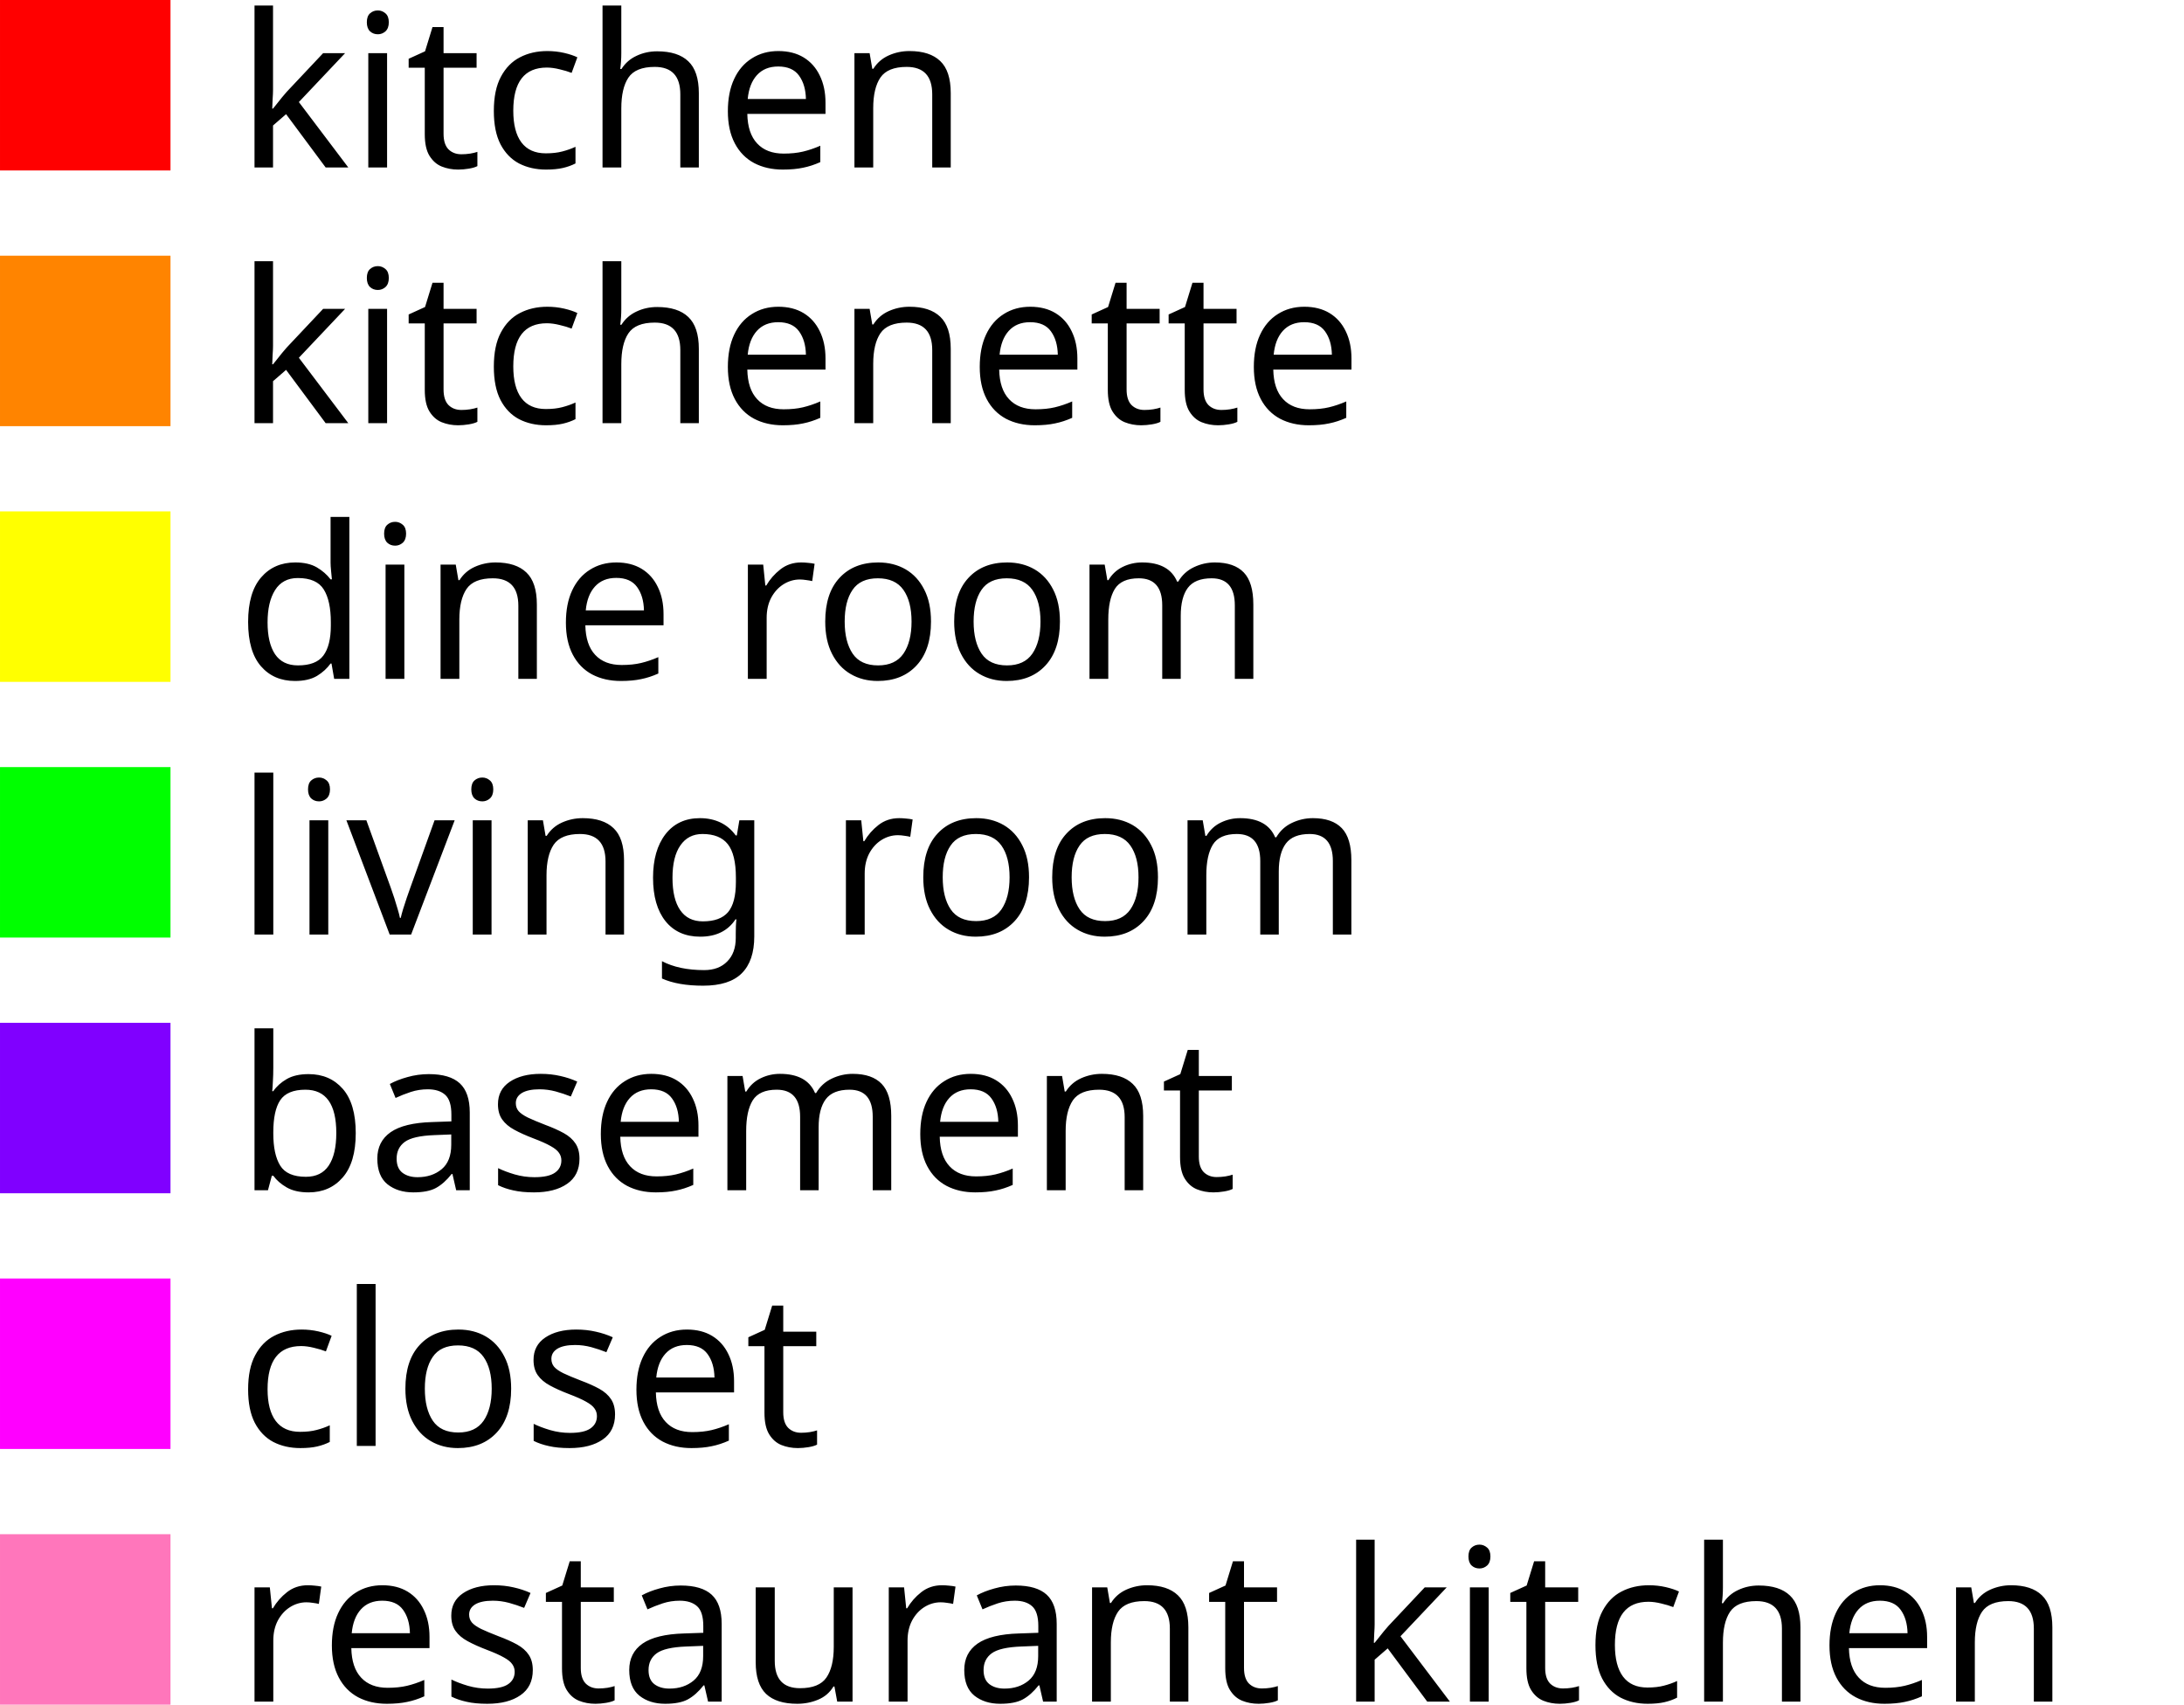
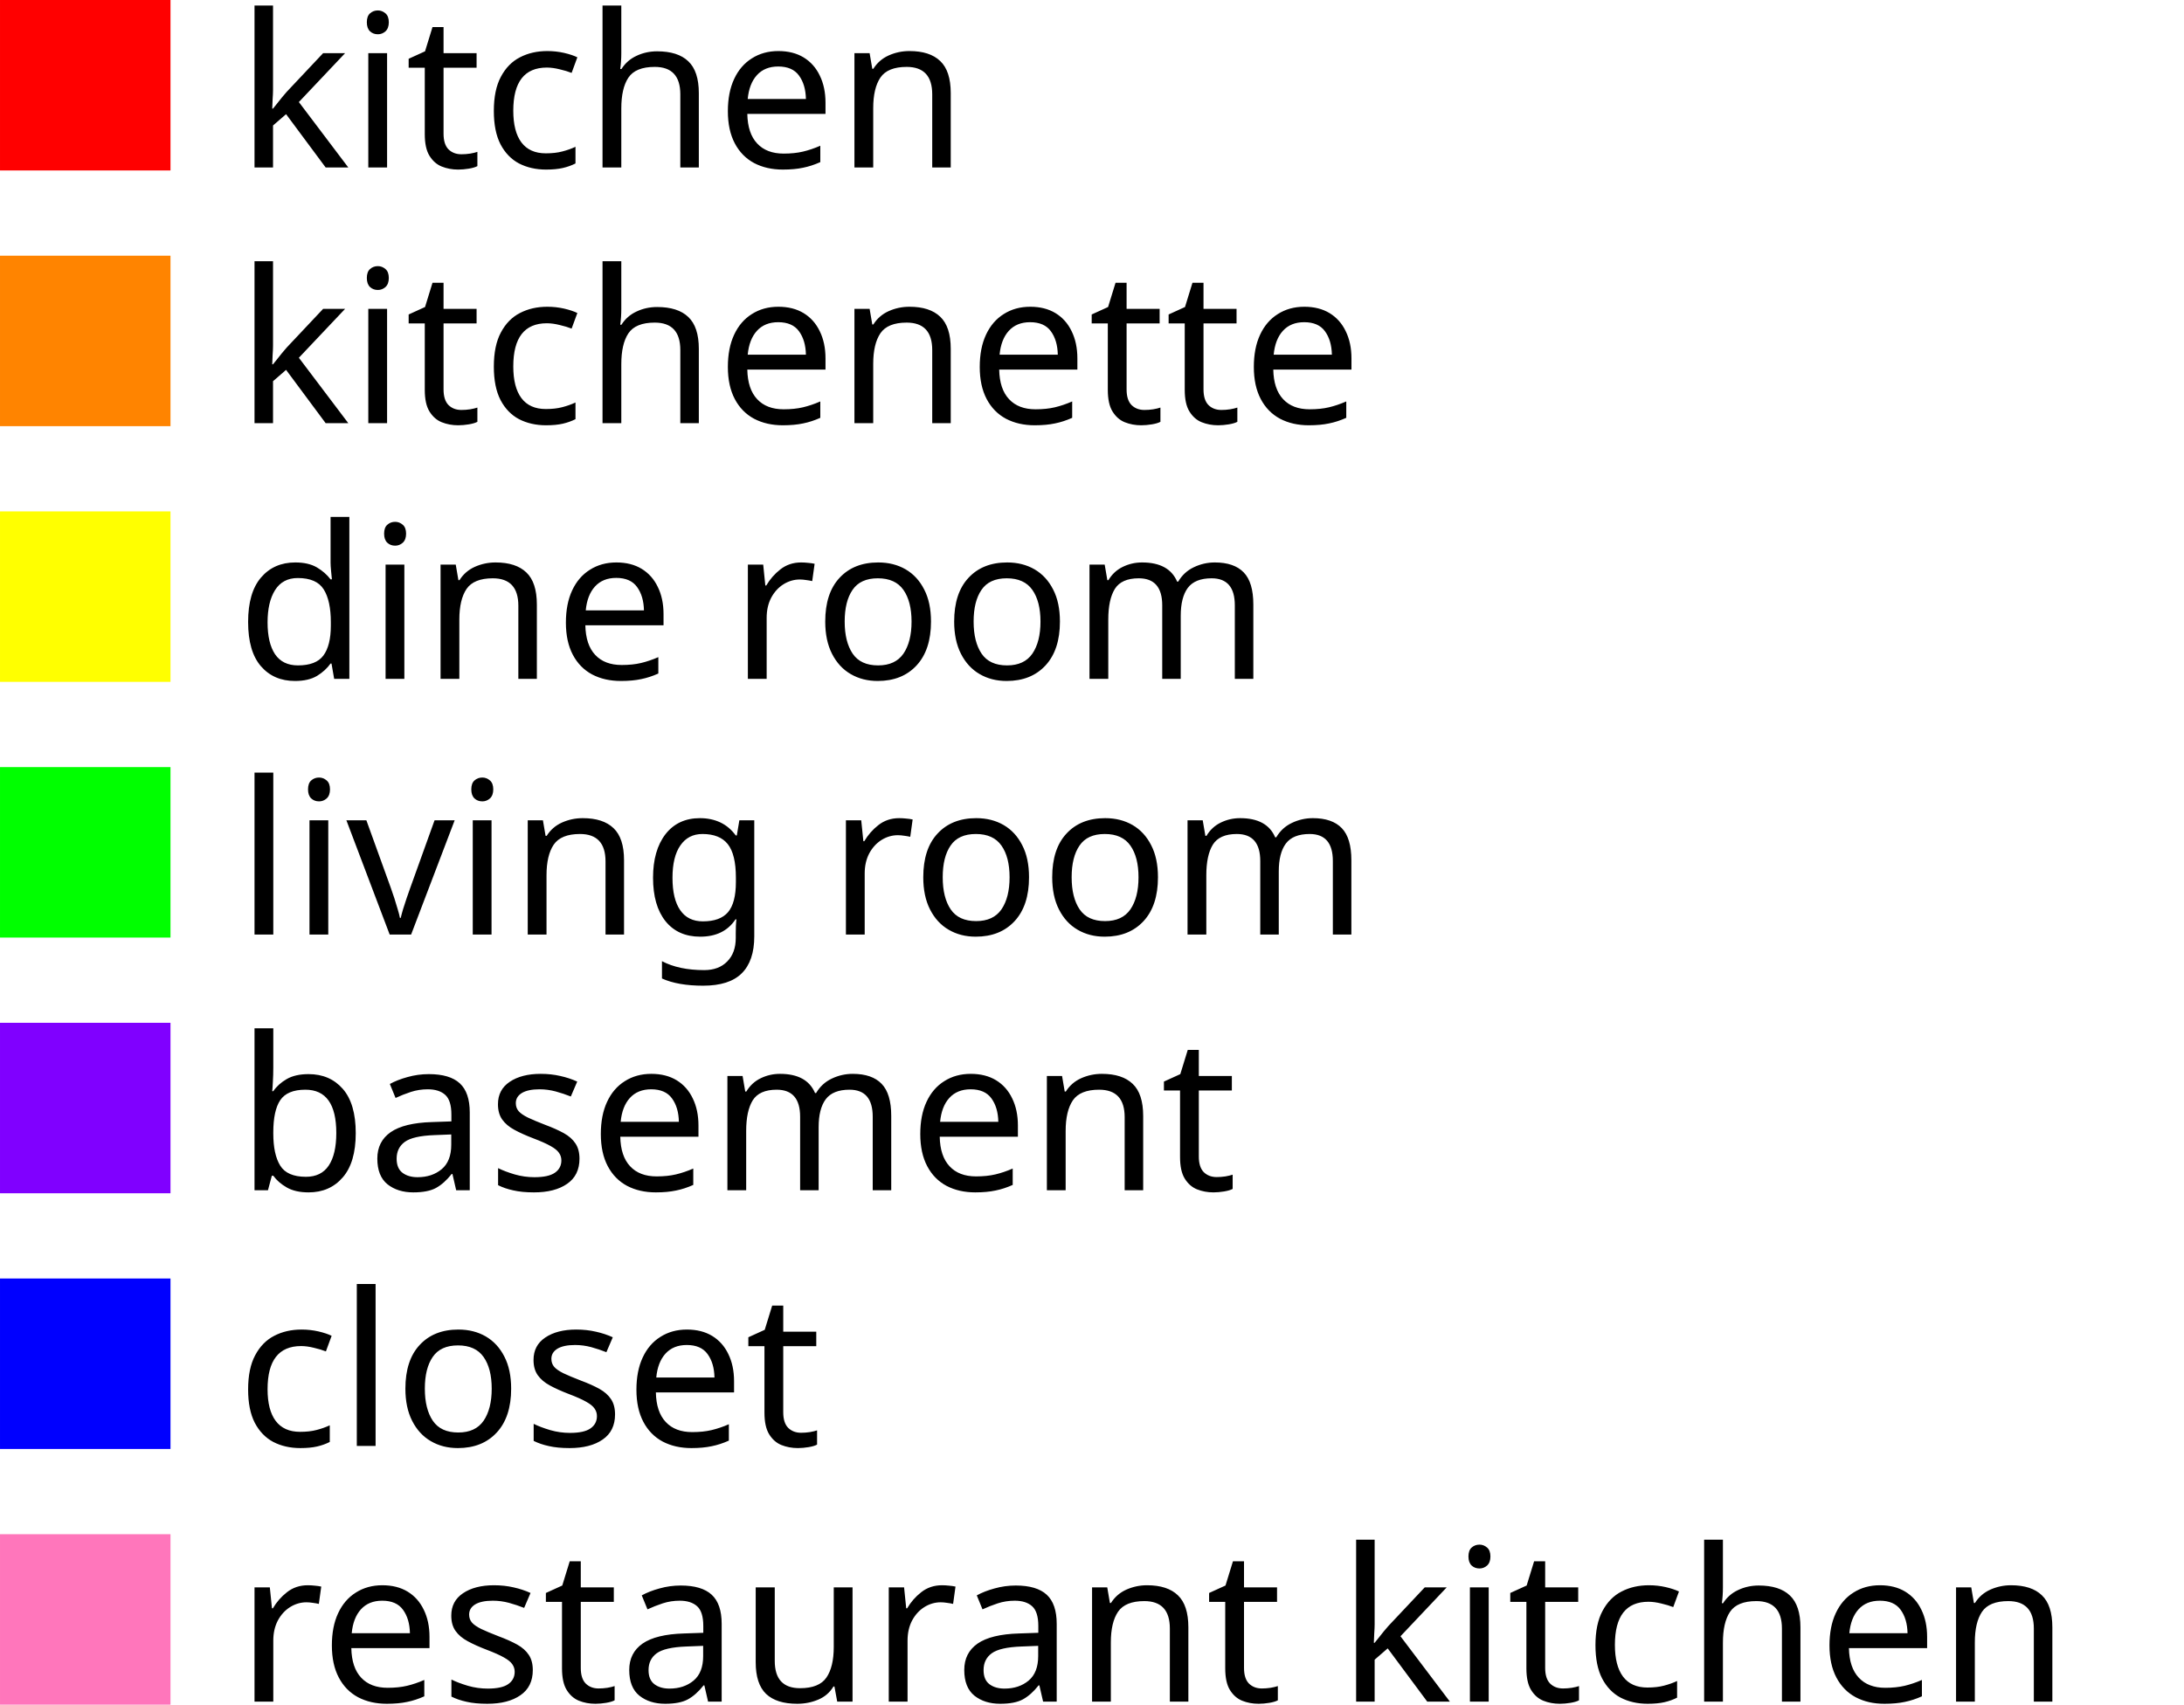
<svg xmlns="http://www.w3.org/2000/svg" width="72.304mm" height="56.444mm" viewBox="0 0 256.196 200" id="svg2" version="1.1">
  <defs id="defs4" />
  <g id="layer1" transform="translate(-20,-32.36221)">
    <rect style="opacity:1;fill:#ff0000;fill-opacity:1;stroke:none;stroke-width:1.3;stroke-miterlimit:4;stroke-dasharray:none;stroke-opacity:1" id="rect4136" width="20" height="20" x="20" y="32.362" />
    <text xml:space="preserve" style="font-style:normal;font-weight:normal;font-size:40px;line-height:125%;font-family:sans-serif;letter-spacing:0px;word-spacing:0px;fill:#000000;fill-opacity:1;stroke:none;stroke-width:1px;stroke-linecap:butt;stroke-linejoin:miter;stroke-opacity:1" x="47.729" y="52.008" id="text4138">
      <tspan id="tspan4140" x="47.729" y="52.008" style="font-size:25px">kitchen</tspan>
    </text>
    <rect style="opacity:1;fill:#ff8400;fill-opacity:1;stroke:none;stroke-width:1.3;stroke-miterlimit:4;stroke-dasharray:none;stroke-opacity:1" id="rect4136-2" width="20" height="20" x="20" y="62.362" />
    <text xml:space="preserve" style="font-style:normal;font-weight:normal;font-size:40px;line-height:125%;font-family:sans-serif;letter-spacing:0px;word-spacing:0px;fill:#ff8400;fill-opacity:1;stroke:none;stroke-width:1px;stroke-linecap:butt;stroke-linejoin:miter;stroke-opacity:1" x="47.729" y="82.008" id="text4138-61">
      <tspan id="tspan4140-8" x="47.729" y="82.008" style="font-size:25px;fill:#000000;fill-opacity:1">kitchenette</tspan>
    </text>
    <rect style="opacity:1;fill:#ffff00;fill-opacity:1;stroke:none;stroke-width:1.3;stroke-miterlimit:4;stroke-dasharray:none;stroke-opacity:1" id="rect4136-7" width="20" height="20" x="20" y="92.362" />
    <text xml:space="preserve" style="font-style:normal;font-weight:normal;font-size:40px;line-height:125%;font-family:sans-serif;letter-spacing:0px;word-spacing:0px;fill:#000000;fill-opacity:1;stroke:none;stroke-width:1px;stroke-linecap:butt;stroke-linejoin:miter;stroke-opacity:1" x="47.729" y="112.008" id="text4138-9">
      <tspan id="tspan4140-2" x="47.729" y="112.008" style="font-size:25px">dine room</tspan>
    </text>
    <rect style="opacity:1;fill:#00ff00;fill-opacity:1;stroke:none;stroke-width:1.3;stroke-miterlimit:4;stroke-dasharray:none;stroke-opacity:1" id="rect4136-2-0" width="20" height="20" x="20" y="122.362" />
    <text xml:space="preserve" style="font-style:normal;font-weight:normal;font-size:40px;line-height:125%;font-family:sans-serif;letter-spacing:0px;word-spacing:0px;fill:#ff8400;fill-opacity:1;stroke:none;stroke-width:1px;stroke-linecap:butt;stroke-linejoin:miter;stroke-opacity:1" x="47.729" y="142.008" id="text4138-61-2">
      <tspan id="tspan4140-8-3" x="47.729" y="142.008" style="font-size:25px;fill:#000000;fill-opacity:1">living room</tspan>
    </text>
    <rect style="opacity:1;fill:#8000ff;fill-opacity:1;stroke:none;stroke-width:1.3;stroke-miterlimit:4;stroke-dasharray:none;stroke-opacity:1" id="rect4136-75" width="20" height="20" x="20" y="152.362" />
    <text xml:space="preserve" style="font-style:normal;font-weight:normal;font-size:40px;line-height:125%;font-family:sans-serif;letter-spacing:0px;word-spacing:0px;fill:#000000;fill-opacity:1;stroke:none;stroke-width:1px;stroke-linecap:butt;stroke-linejoin:miter;stroke-opacity:1" x="47.729" y="172.008" id="text4138-92">
      <tspan id="tspan4140-28" x="47.729" y="172.008" style="font-size:25px">basement</tspan>
    </text>
-     <rect style="opacity:1;fill:#ff00ff;fill-opacity:1;stroke:none;stroke-width:1.3;stroke-miterlimit:4;stroke-dasharray:none;stroke-opacity:1" id="rect4136-2-9" width="20" height="20" x="20" y="182.362" />
+     <rect style="opacity:1;fill:#0000ff;fill-opacity:1;stroke:none;stroke-width:1.3;stroke-miterlimit:4;stroke-dasharray:none;stroke-opacity:1" id="rect4136-2-9" width="20" height="20" x="20" y="182.362" />
    <text xml:space="preserve" style="font-style:normal;font-weight:normal;font-size:40px;line-height:125%;font-family:sans-serif;letter-spacing:0px;word-spacing:0px;fill:#ff8400;fill-opacity:1;stroke:none;stroke-width:1px;stroke-linecap:butt;stroke-linejoin:miter;stroke-opacity:1" x="47.729" y="202.008" id="text4138-61-7">
      <tspan id="tspan4140-8-36" x="47.729" y="202.008" style="font-size:25px;fill:#000000;fill-opacity:1">closet</tspan>
    </text>
    <rect style="opacity:1;fill:#ff76bb;fill-opacity:1;stroke:none;stroke-width:1.3;stroke-miterlimit:4;stroke-dasharray:none;stroke-opacity:1" id="rect4136-7-1" width="20" height="20" x="20" y="212.362" />
    <text xml:space="preserve" style="font-style:normal;font-weight:normal;font-size:40px;line-height:125%;font-family:sans-serif;letter-spacing:0px;word-spacing:0px;fill:#000000;fill-opacity:1;stroke:none;stroke-width:1px;stroke-linecap:butt;stroke-linejoin:miter;stroke-opacity:1" x="47.729" y="232.008" id="text4138-9-2">
      <tspan id="tspan4140-2-9" x="47.729" y="232.008" style="font-size:25px">restaurant kitchen</tspan>
    </text>
  </g>
</svg>
